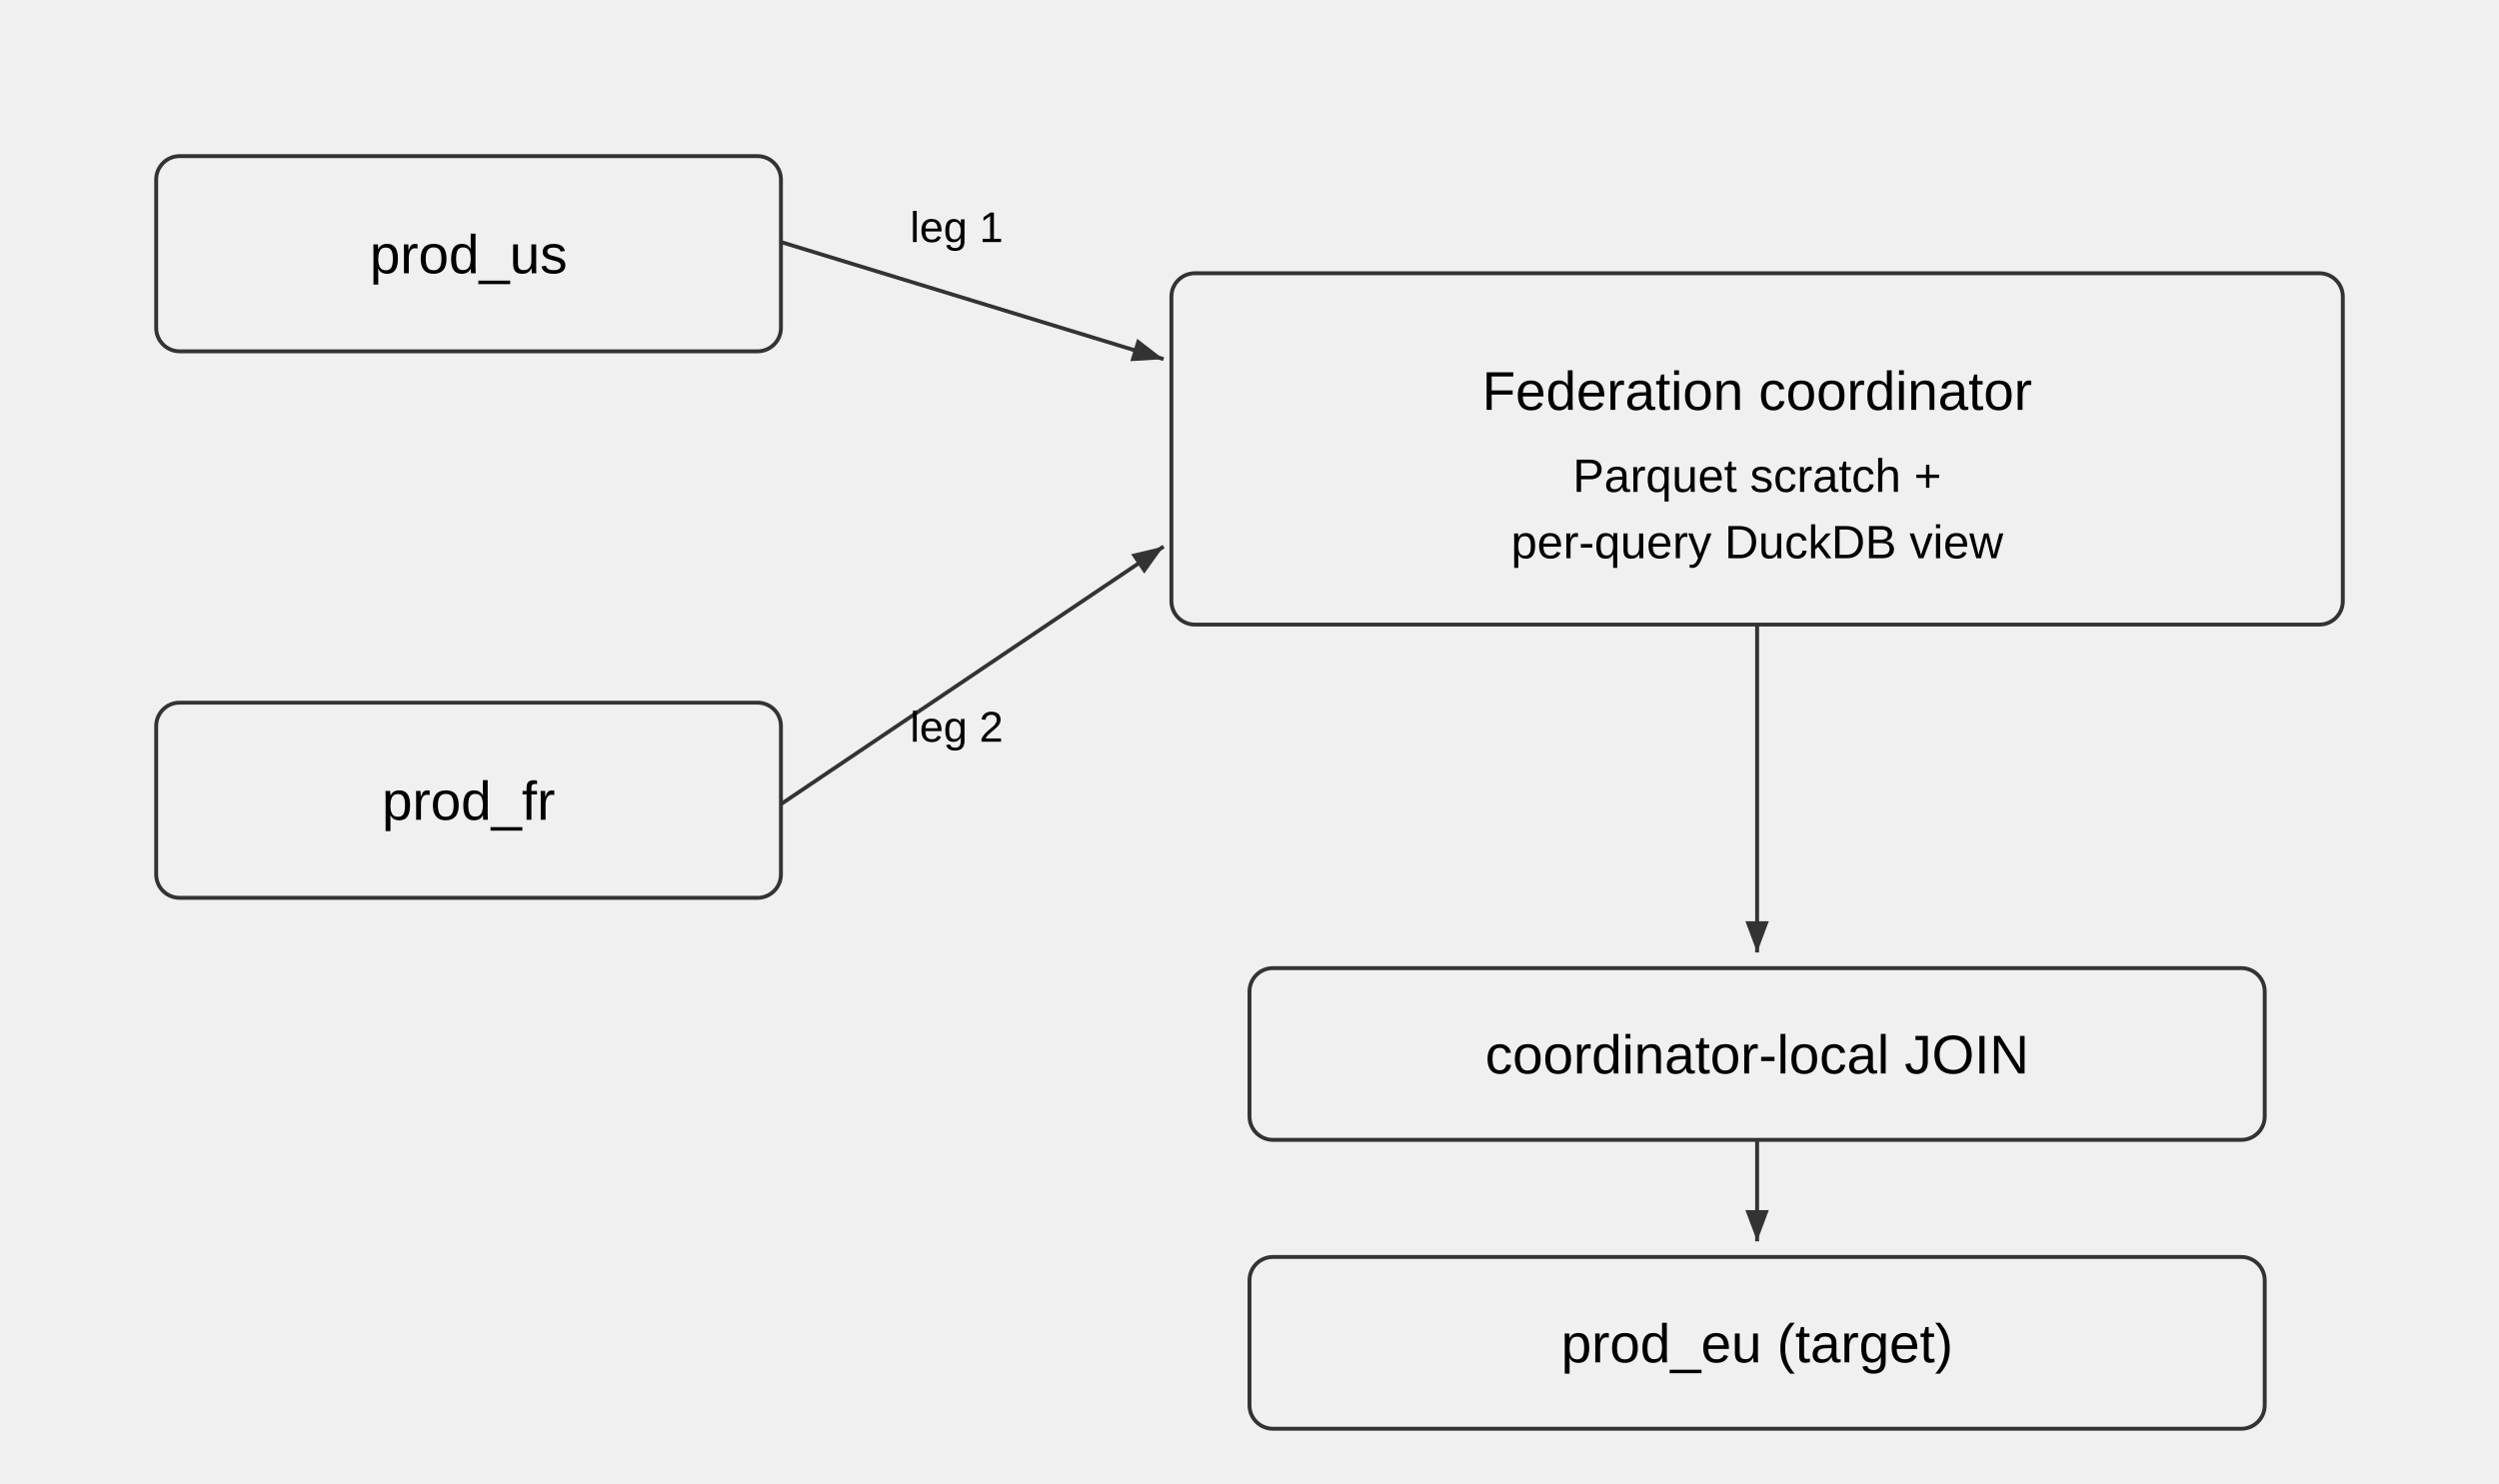
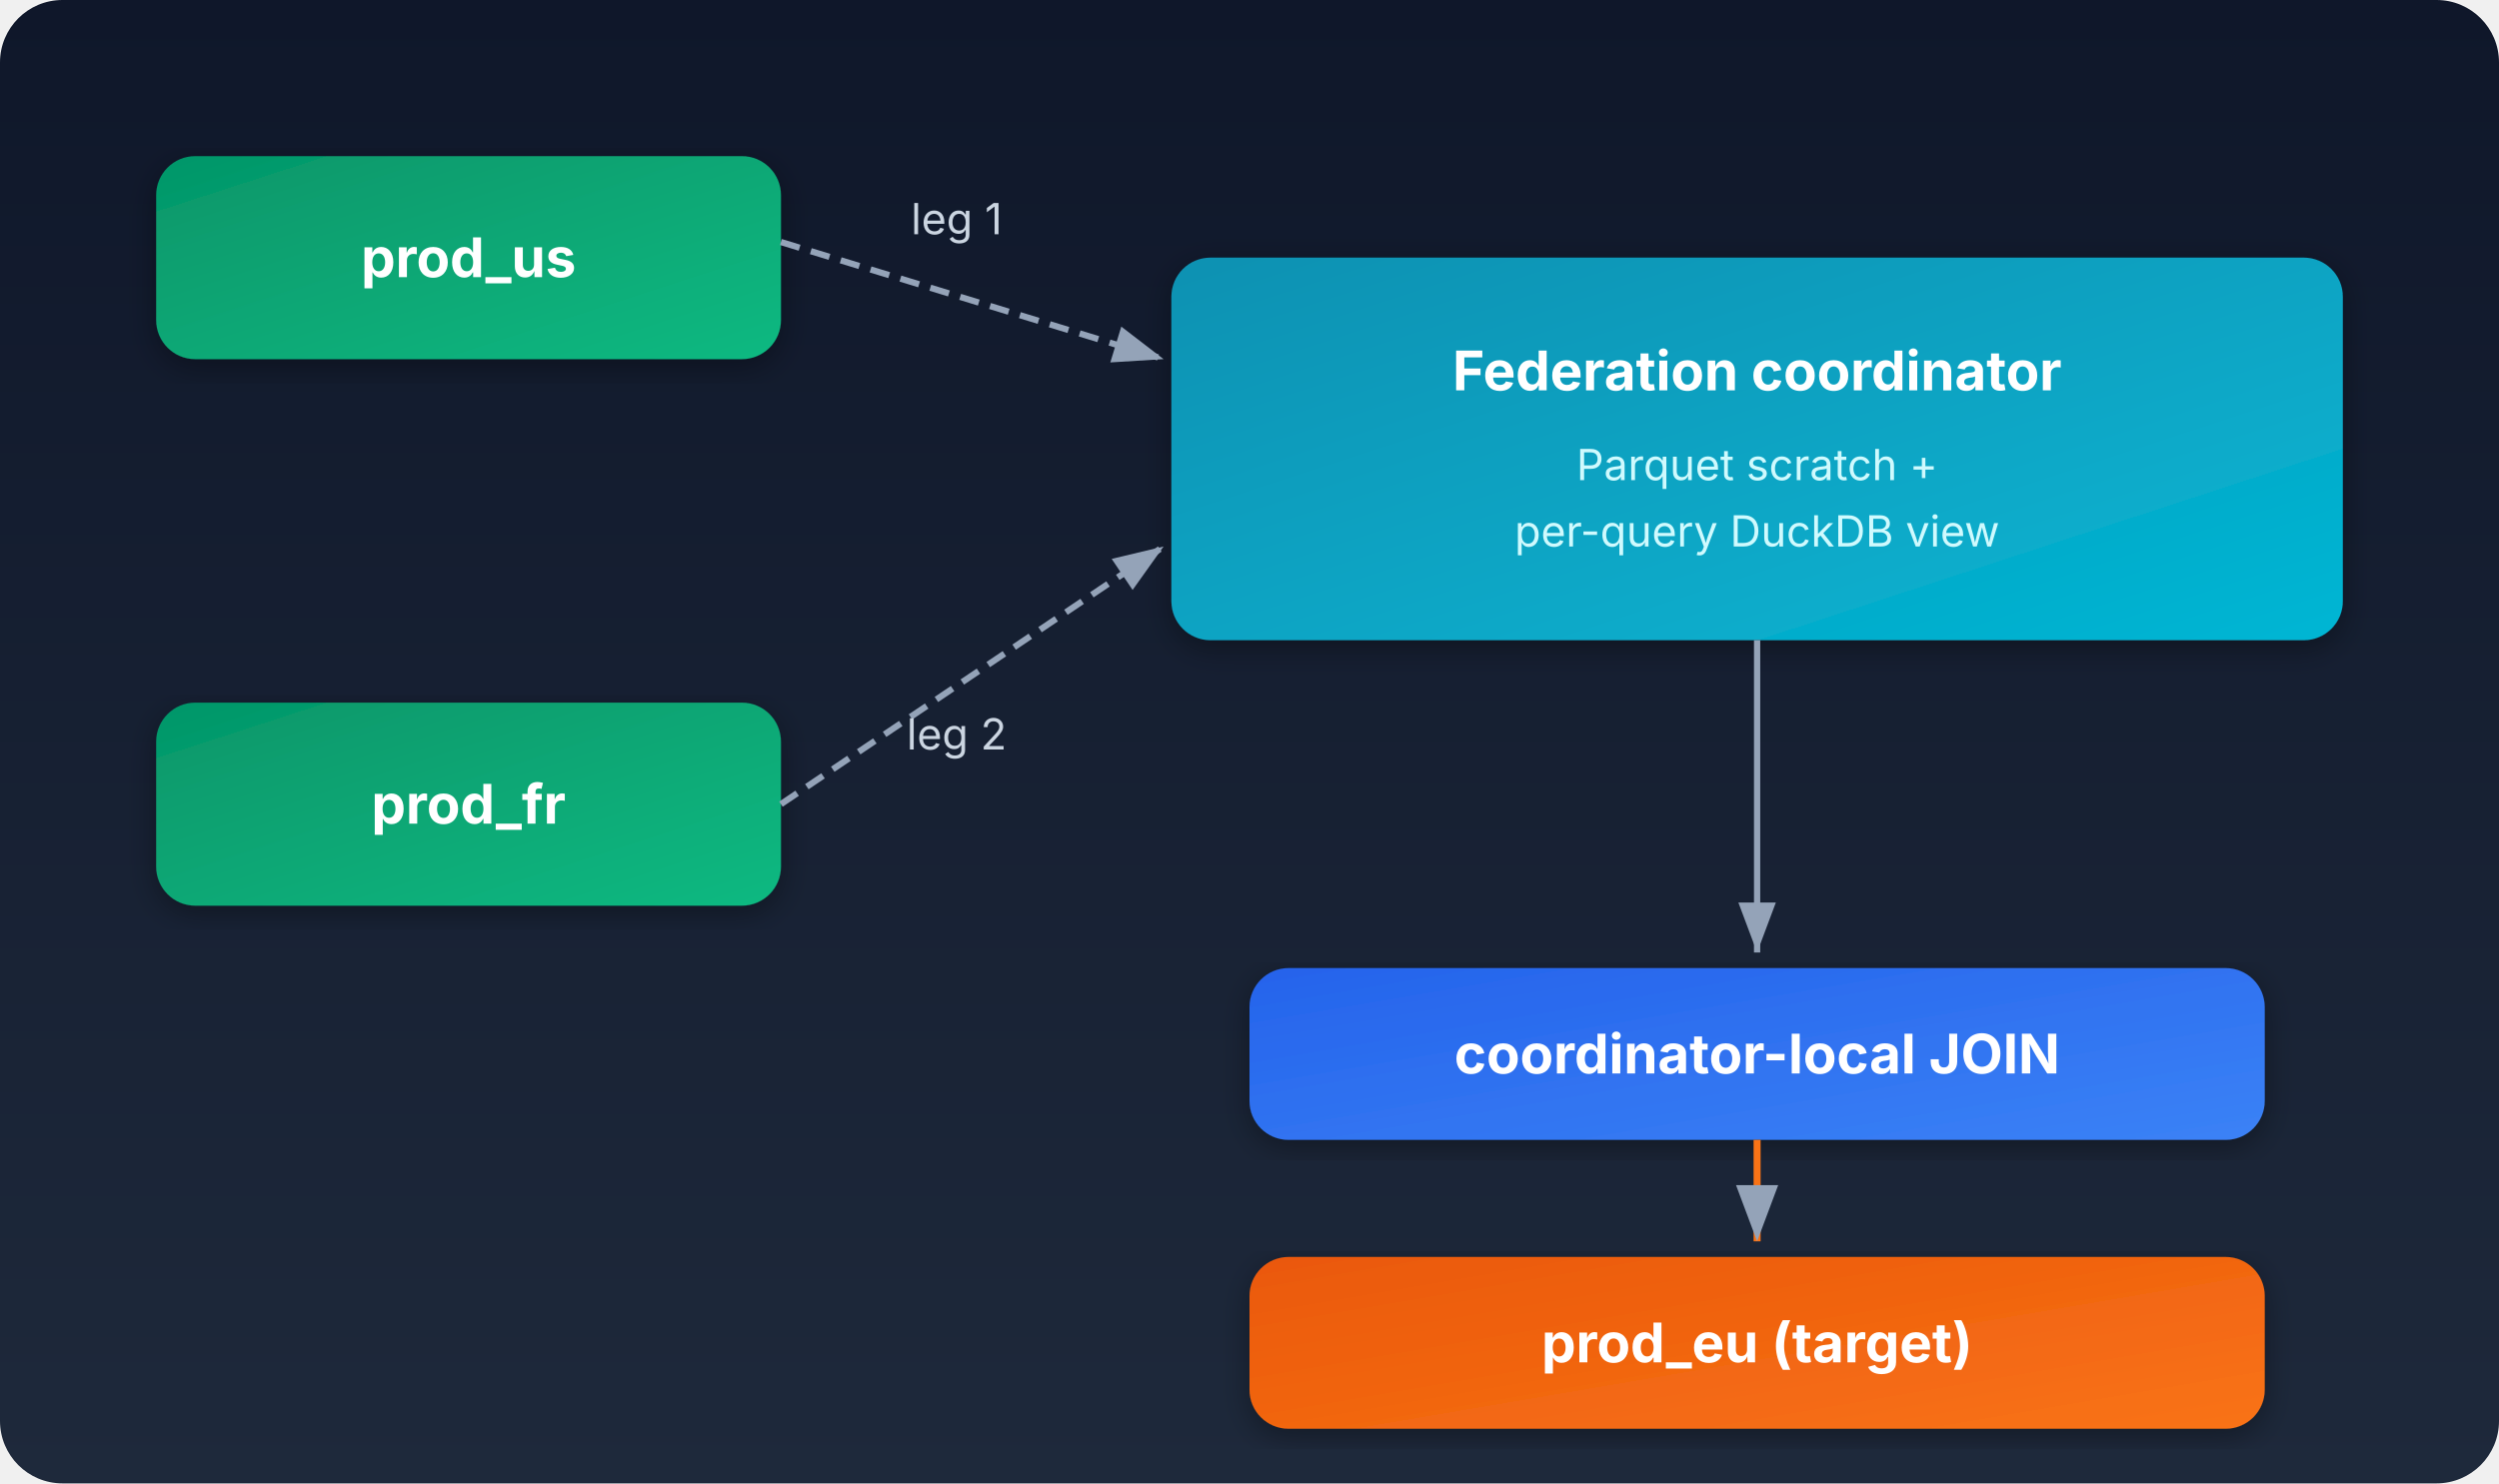
- <svg xmlns="http://www.w3.org/2000/svg" width="640" height="380" viewBox="0 0 640 380">
+ <svg xmlns="http://www.w3.org/2000/svg" width="640" height="380" viewBox="0 0 640 380" font-family="'Inter','Segoe UI',system-ui,sans-serif">
  <defs>
+     <linearGradient id="bg" x1="0" y1="0" x2="0" y2="1">
+       <stop offset="0%" stop-color="#0f172a" />
+       <stop offset="100%" stop-color="#1e293b" />
+     </linearGradient>
+     <linearGradient id="coord" x1="0" y1="0" x2="1" y2="1">
+       <stop offset="0%" stop-color="#0891b2" />
+       <stop offset="100%" stop-color="#06b6d4" />
+     </linearGradient>
+     <linearGradient id="es" x1="0" y1="0" x2="1" y2="1">
+       <stop offset="0%" stop-color="#059669" />
+       <stop offset="100%" stop-color="#10b981" />
+     </linearGradient>
+     <linearGradient id="join" x1="0" y1="0" x2="1" y2="1">
+       <stop offset="0%" stop-color="#2563eb" />
+       <stop offset="100%" stop-color="#3b82f6" />
+     </linearGradient>
+     <linearGradient id="target" x1="0" y1="0" x2="1" y2="1">
+       <stop offset="0%" stop-color="#ea580c" />
+       <stop offset="100%" stop-color="#f97316" />
+     </linearGradient>
+     <filter id="shadow" x="-6%" y="-8%" width="112%" height="120%">
+       <feDropShadow dx="0" dy="2" stdDeviation="4" flood-color="#000" flood-opacity="0.35" />
+     </filter>
    <marker id="arrow" markerWidth="10" markerHeight="10" refX="8" refY="3" orient="auto">
-       <path d="M0,0 L8,3 L0,6 Z" fill="#333" />
+       <path d="M0,0 L8,3 L0,6 Z" fill="#94a3b8" />
    </marker>
  </defs>
-   <rect x="40" y="40" width="160" height="50" rx="6" fill="#f0f0f0" stroke="#333" />
-   <text x="120" y="70" font-family="Arial" font-size="14" text-anchor="middle">prod_us</text>
-   <rect x="40" y="180" width="160" height="50" rx="6" fill="#f0f0f0" stroke="#333" />
-   <text x="120" y="210" font-family="Arial" font-size="14" text-anchor="middle">prod_fr</text>
-   <rect x="300" y="70" width="300" height="90" rx="6" fill="#f0f0f0" stroke="#333" />
-   <text x="450" y="105" font-family="Arial" font-size="14" text-anchor="middle">Federation coordinator</text>
-   <text x="450" y="126" font-family="Arial" font-size="12" text-anchor="middle">Parquet scratch +</text>
-   <text x="450" y="143" font-family="Arial" font-size="12" text-anchor="middle">per-query DuckDB view</text>
-   <line x1="200" y1="62" x2="298" y2="92" stroke="#333" marker-end="url(#arrow)" />
-   <text x="245" y="62" font-family="Arial" font-size="11" text-anchor="middle">leg 1</text>
-   <line x1="200" y1="206" x2="298" y2="140" stroke="#333" marker-end="url(#arrow)" />
-   <text x="245" y="190" font-family="Arial" font-size="11" text-anchor="middle">leg 2</text>
-   <line x1="450" y1="160" x2="450" y2="244" stroke="#333" marker-end="url(#arrow)" />
-   <rect x="320" y="248" width="260" height="44" rx="6" fill="#f0f0f0" stroke="#333" />
-   <text x="450" y="275" font-family="Arial" font-size="14" text-anchor="middle">coordinator-local JOIN</text>
-   <line x1="450" y1="292" x2="450" y2="318" stroke="#333" marker-end="url(#arrow)" />
-   <rect x="320" y="322" width="260" height="44" rx="6" fill="#f0f0f0" stroke="#333" />
-   <text x="450" y="349" font-family="Arial" font-size="14" text-anchor="middle">prod_eu (target)</text>
+   <rect width="640" height="380" rx="16" fill="url(#bg)" />
+   <rect x="40" y="40" width="160" height="52" rx="10" fill="url(#es)" filter="url(#shadow)" />
+   <text x="120" y="71" font-size="14" font-weight="700" text-anchor="middle" fill="#fff">prod_us</text>
+   <rect x="40" y="180" width="160" height="52" rx="10" fill="url(#es)" filter="url(#shadow)" />
+   <text x="120" y="211" font-size="14" font-weight="700" text-anchor="middle" fill="#fff">prod_fr</text>
+   <rect x="300" y="66" width="300" height="98" rx="10" fill="url(#coord)" filter="url(#shadow)" />
+   <text x="450" y="100" font-size="14" font-weight="700" text-anchor="middle" fill="#fff">Federation coordinator</text>
+   <text x="450" y="123" font-size="11" text-anchor="middle" fill="#cffafe">Parquet scratch +</text>
+   <text x="450" y="140" font-size="11" text-anchor="middle" fill="#cffafe">per-query DuckDB view</text>
+   <line x1="200" y1="62" x2="298" y2="92" stroke="#94a3b8" stroke-width="1.6" stroke-dasharray="5,3" marker-end="url(#arrow)" />
+   <text x="245" y="60" font-size="11" text-anchor="middle" fill="#cbd5e1">leg 1</text>
+   <line x1="200" y1="206" x2="298" y2="140" stroke="#94a3b8" stroke-width="1.6" stroke-dasharray="5,3" marker-end="url(#arrow)" />
+   <text x="245" y="192" font-size="11" text-anchor="middle" fill="#cbd5e1">leg 2</text>
+   <line x1="450" y1="164" x2="450" y2="244" stroke="#94a3b8" stroke-width="1.6" marker-end="url(#arrow)" />
+   <rect x="320" y="248" width="260" height="44" rx="10" fill="url(#join)" filter="url(#shadow)" />
+   <text x="450" y="275" font-size="14" font-weight="700" text-anchor="middle" fill="#fff">coordinator-local JOIN</text>
+   <line x1="450" y1="292" x2="450" y2="318" stroke="#f97316" stroke-width="1.8" marker-end="url(#arrow)" />
+   <rect x="320" y="322" width="260" height="44" rx="10" fill="url(#target)" filter="url(#shadow)" />
+   <text x="450" y="349" font-size="14" font-weight="700" text-anchor="middle" fill="#fff">prod_eu (target)</text>
</svg>
